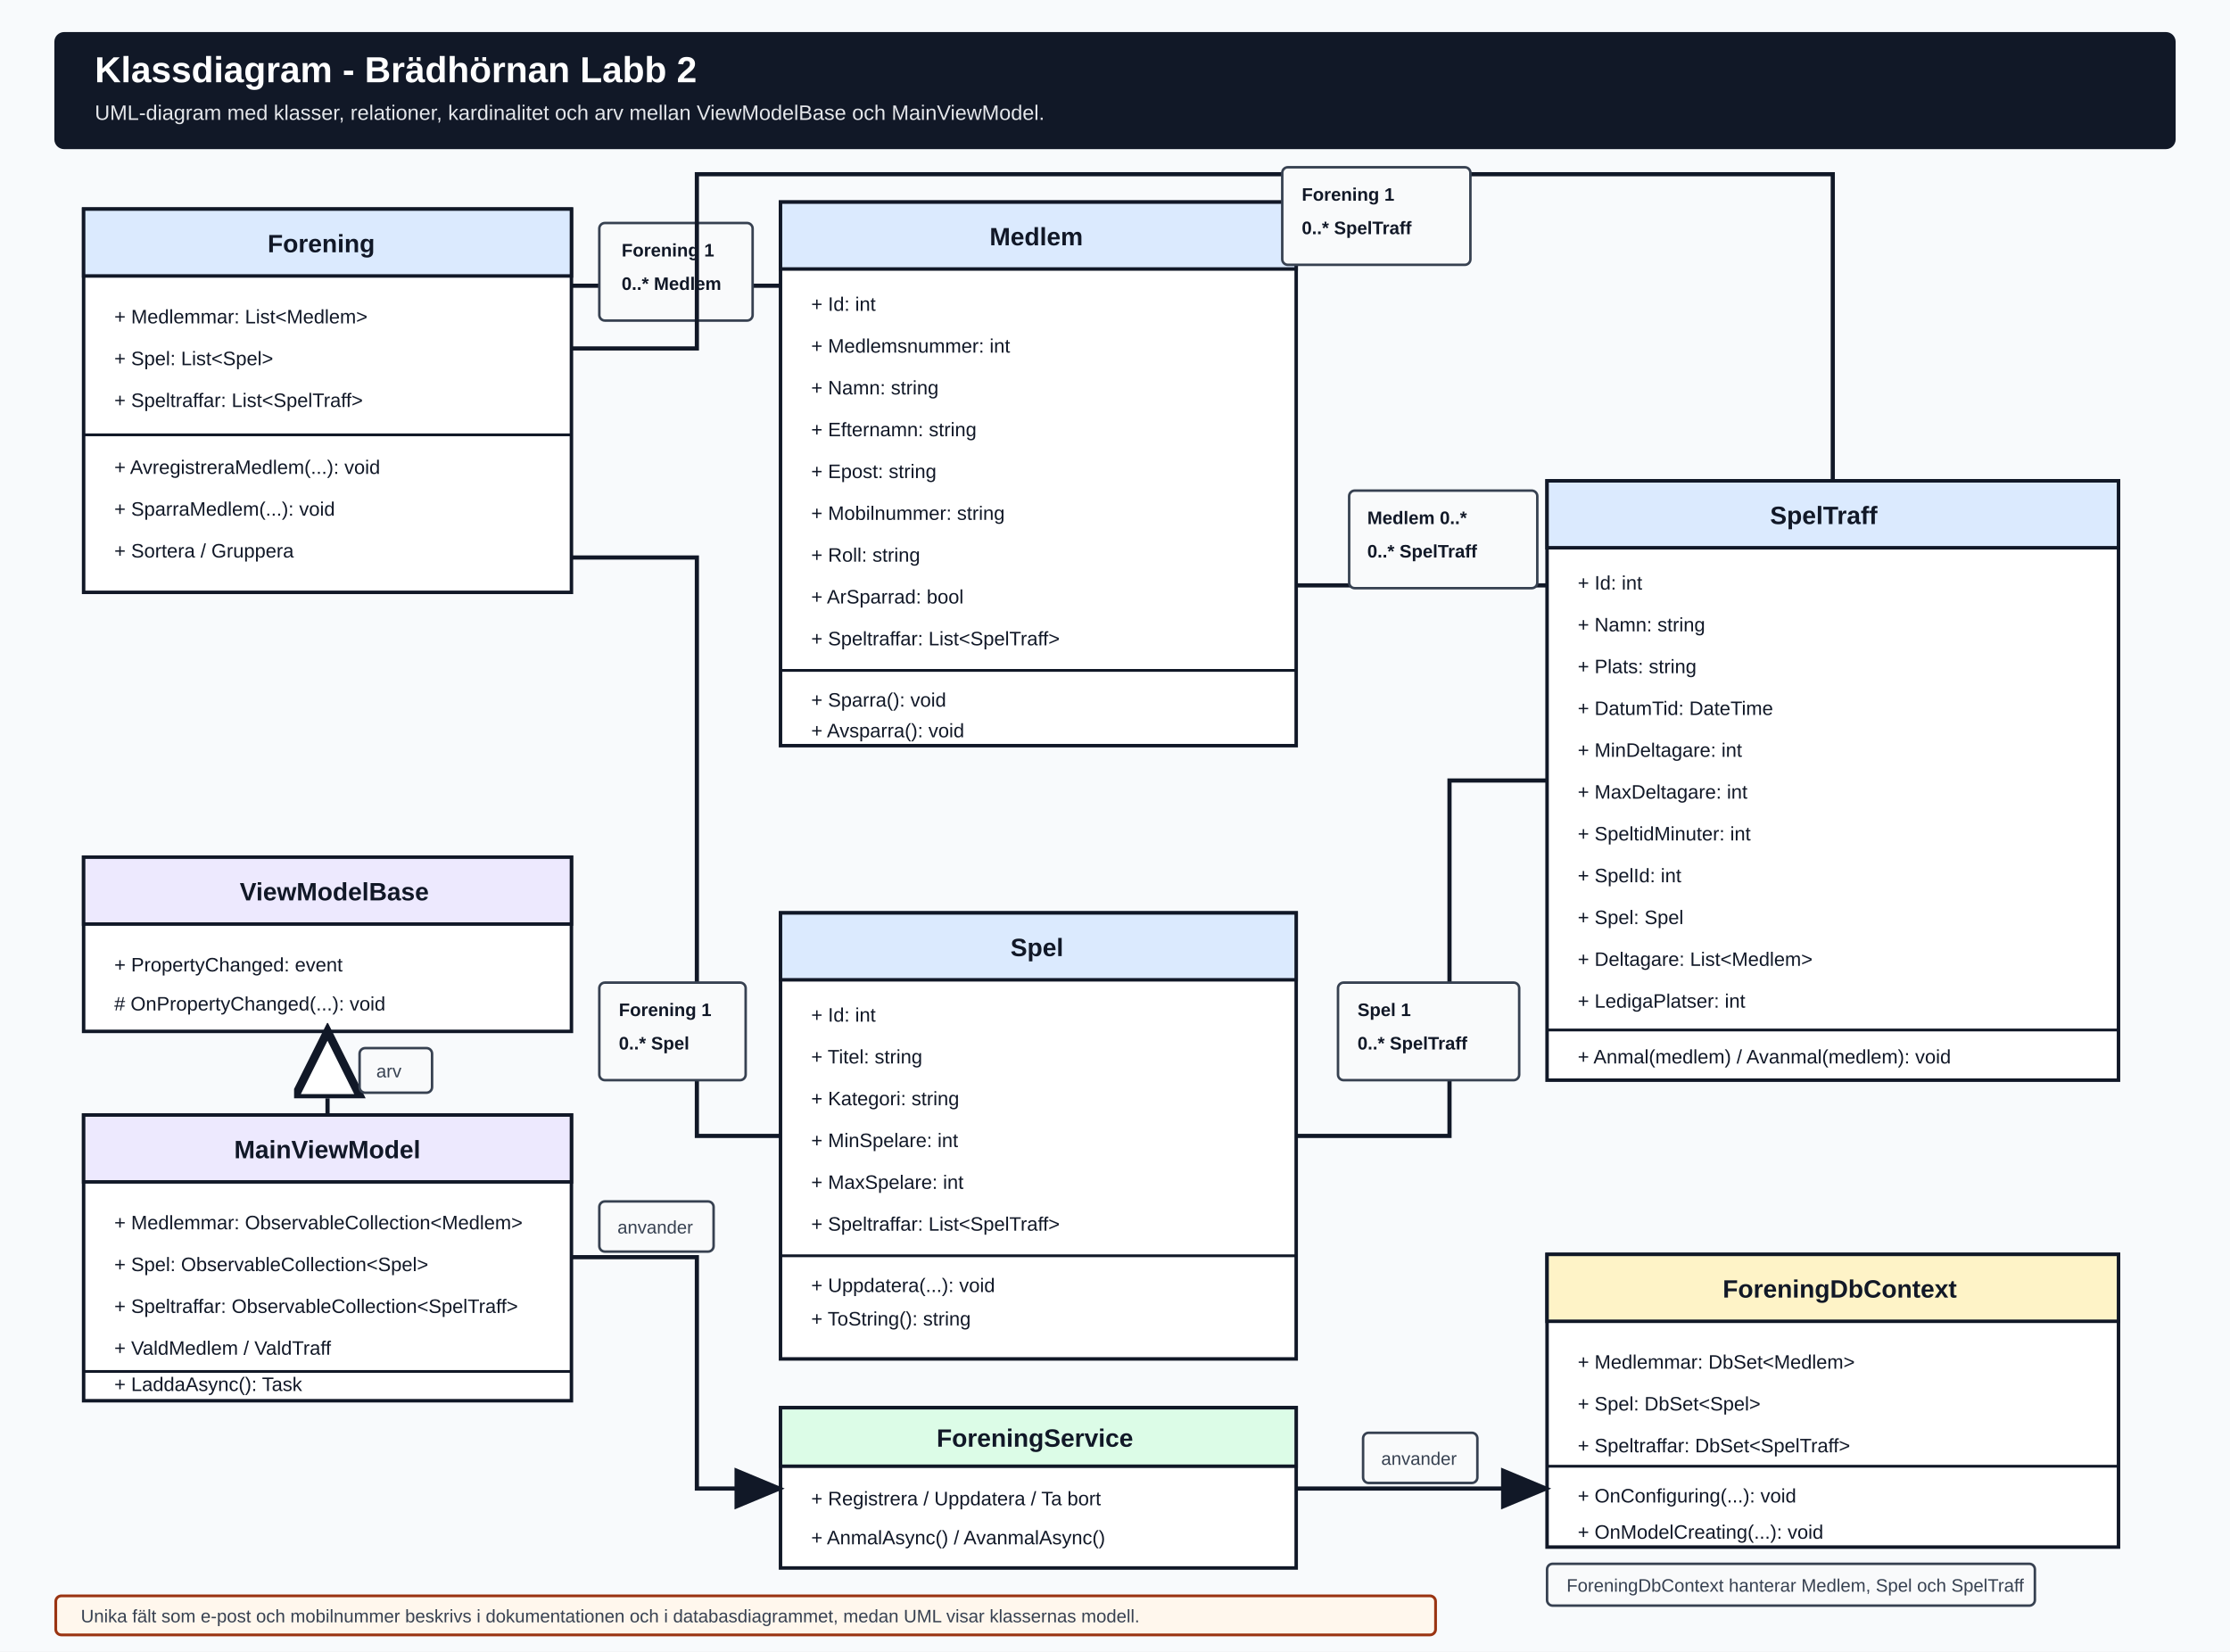
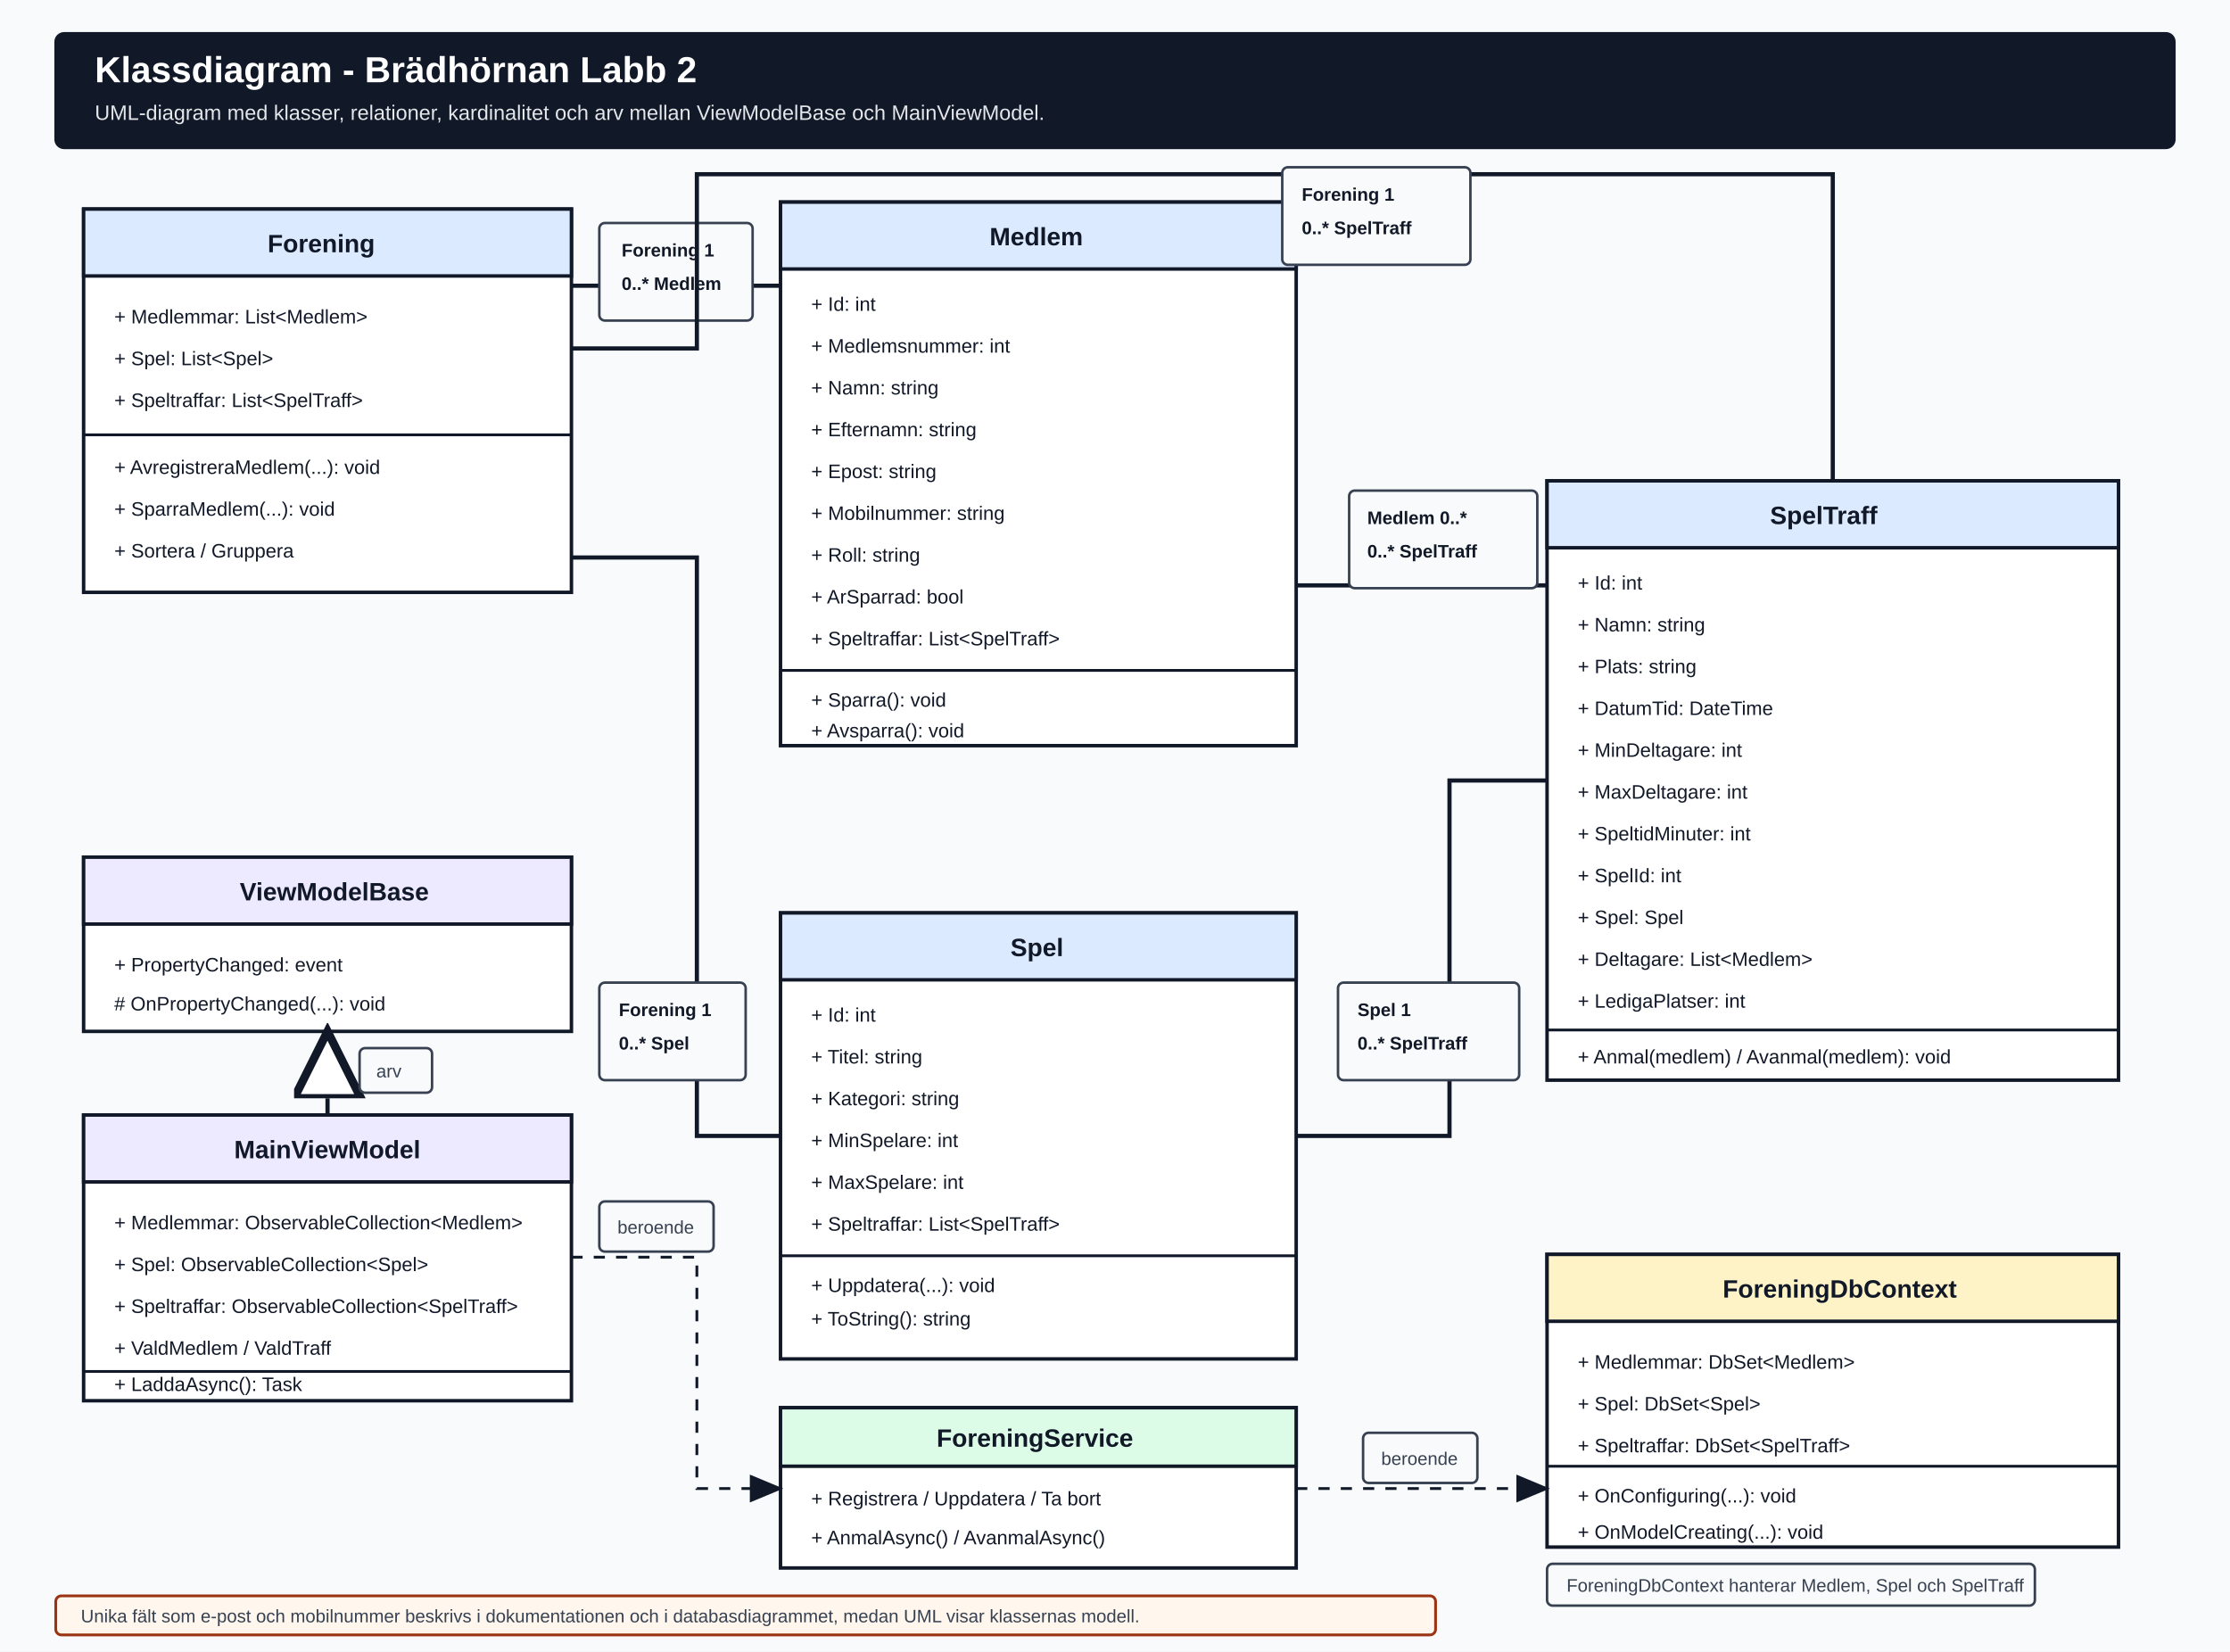
<svg xmlns="http://www.w3.org/2000/svg" width="1600" height="1185" viewBox="0 0 1600 1185">
  <style>
    .page { fill: #f8fafc; }
    .titleBox { fill: #111827; stroke: #111827; stroke-width: 2; }
    .title { font: bold 26px Arial, sans-serif; fill: #ffffff; }
    .subtitle { font: 15px Arial, sans-serif; fill: #e5e7eb; }
    .classBox { fill: #ffffff; stroke: #111827; stroke-width: 2.5; }
    .domainHead { fill: #dbeafe; stroke: #111827; stroke-width: 2.5; }
    .serviceHead { fill: #dcfce7; stroke: #111827; stroke-width: 2.5; }
    .viewHead { fill: #ede9fe; stroke: #111827; stroke-width: 2.5; }
    .dbHead { fill: #fef3c7; stroke: #111827; stroke-width: 2.5; }
    .sectionLine { stroke: #111827; stroke-width: 2; }
    .className { font: bold 18px Arial, sans-serif; fill: #111827; }
    .member { font: 14px Arial, sans-serif; fill: #111827; }
    .method { font: 14px Arial, sans-serif; fill: #111827; }
    .assoc { stroke: #111827; stroke-width: 3; fill: none; }
-     .useLine { stroke: #111827; stroke-width: 3; fill: none; marker-end: url(#arrow); }
+     .useLine { stroke: #111827; stroke-width: 2; stroke-dasharray: 8 8; fill: none; marker-end: url(#arrow); }
    .inherit { stroke: #111827; stroke-width: 3; fill: none; marker-end: url(#inheritArrow); }
    .labelBox { fill: #f9fafb; stroke: #374151; stroke-width: 1.8; }
    .label { font: bold 13px Arial, sans-serif; fill: #111827; }
    .small { font: 13px Arial, sans-serif; fill: #374151; }
    .legend { fill: #fff7ed; stroke: #9a3412; stroke-width: 2; }
  </style>
  <defs>
    <marker id="arrow" markerWidth="13" markerHeight="13" refX="11" refY="5" orient="auto" markerUnits="strokeWidth">
      <path d="M0,0 L0,10 L12,5 z" fill="#111827" />
    </marker>
    <marker id="inheritArrow" markerWidth="18" markerHeight="18" refX="16" refY="8" orient="auto" markerUnits="strokeWidth">
      <path d="M0,0 L16,8 L0,16 z" fill="#ffffff" stroke="#111827" stroke-width="2" />
    </marker>
  </defs>
  <rect class="page" width="1600" height="1185" />
  <g transform="translate(40 24)">
    <rect class="titleBox" width="1520" height="82" rx="6" />
    <text class="title" x="28" y="35">Klassdiagram - Brädhörnan Labb 2</text>
    <text class="subtitle" x="28" y="62">UML-diagram med klasser, relationer, kardinalitet och arv mellan ViewModelBase och MainViewModel.</text>
  </g>
  <g transform="translate(60 150)">
    <rect class="classBox" width="350" height="275" />
    <rect class="domainHead" width="350" height="48" />
    <text class="className" x="132" y="31">Forening</text>
    <text class="member" x="22" y="82">+ Medlemmar: List&lt;Medlem&gt;</text>
    <text class="member" x="22" y="112">+ Spel: List&lt;Spel&gt;</text>
    <text class="member" x="22" y="142">+ Speltraffar: List&lt;SpelTraff&gt;</text>
    <line class="sectionLine" x1="0" y1="162" x2="350" y2="162" />
    <text class="method" x="22" y="190">+ AvregistreraMedlem(...): void</text>
    <text class="method" x="22" y="220">+ SparraMedlem(...): void</text>
    <text class="method" x="22" y="250">+ Sortera / Gruppera</text>
  </g>
  <g transform="translate(560 145)">
    <rect class="classBox" width="370" height="390" />
    <rect class="domainHead" width="370" height="48" />
    <text class="className" x="150" y="31">Medlem</text>
    <text class="member" x="22" y="78">+ Id: int</text>
    <text class="member" x="22" y="108">+ Medlemsnummer: int</text>
    <text class="member" x="22" y="138">+ Namn: string</text>
    <text class="member" x="22" y="168">+ Efternamn: string</text>
    <text class="member" x="22" y="198">+ Epost: string</text>
    <text class="member" x="22" y="228">+ Mobilnummer: string</text>
    <text class="member" x="22" y="258">+ Roll: string</text>
    <text class="member" x="22" y="288">+ ArSparrad: bool</text>
    <text class="member" x="22" y="318">+ Speltraffar: List&lt;SpelTraff&gt;</text>
    <line class="sectionLine" x1="0" y1="336" x2="370" y2="336" />
    <text class="method" x="22" y="362">+ Sparra(): void</text>
    <text class="method" x="22" y="384">+ Avsparra(): void</text>
  </g>
  <g transform="translate(560 655)">
    <rect class="classBox" width="370" height="320" />
    <rect class="domainHead" width="370" height="48" />
    <text class="className" x="165" y="31">Spel</text>
    <text class="member" x="22" y="78">+ Id: int</text>
    <text class="member" x="22" y="108">+ Titel: string</text>
    <text class="member" x="22" y="138">+ Kategori: string</text>
    <text class="member" x="22" y="168">+ MinSpelare: int</text>
    <text class="member" x="22" y="198">+ MaxSpelare: int</text>
    <text class="member" x="22" y="228">+ Speltraffar: List&lt;SpelTraff&gt;</text>
    <line class="sectionLine" x1="0" y1="246" x2="370" y2="246" />
    <text class="method" x="22" y="272">+ Uppdatera(...): void</text>
    <text class="method" x="22" y="296">+ ToString(): string</text>
  </g>
  <g transform="translate(1110 345)">
    <rect class="classBox" width="410" height="430" />
    <rect class="domainHead" width="410" height="48" />
    <text class="className" x="160" y="31">SpelTraff</text>
    <text class="member" x="22" y="78">+ Id: int</text>
    <text class="member" x="22" y="108">+ Namn: string</text>
    <text class="member" x="22" y="138">+ Plats: string</text>
    <text class="member" x="22" y="168">+ DatumTid: DateTime</text>
    <text class="member" x="22" y="198">+ MinDeltagare: int</text>
    <text class="member" x="22" y="228">+ MaxDeltagare: int</text>
    <text class="member" x="22" y="258">+ SpeltidMinuter: int</text>
    <text class="member" x="22" y="288">+ SpelId: int</text>
    <text class="member" x="22" y="318">+ Spel: Spel</text>
    <text class="member" x="22" y="348">+ Deltagare: List&lt;Medlem&gt;</text>
    <text class="member" x="22" y="378">+ LedigaPlatser: int</text>
    <line class="sectionLine" x1="0" y1="394" x2="410" y2="394" />
    <text class="method" x="22" y="418">+ Anmal(medlem) / Avanmal(medlem): void</text>
  </g>
  <g transform="translate(60 615)">
    <rect class="classBox" width="350" height="125" />
    <rect class="viewHead" width="350" height="48" />
    <text class="className" x="112" y="31">ViewModelBase</text>
    <text class="member" x="22" y="82">+ PropertyChanged: event</text>
    <text class="method" x="22" y="110"># OnPropertyChanged(...): void</text>
  </g>
  <g transform="translate(60 800)">
    <rect class="classBox" width="350" height="205" />
    <rect class="viewHead" width="350" height="48" />
    <text class="className" x="108" y="31">MainViewModel</text>
    <text class="member" x="22" y="82">+ Medlemmar: ObservableCollection&lt;Medlem&gt;</text>
    <text class="member" x="22" y="112">+ Spel: ObservableCollection&lt;Spel&gt;</text>
    <text class="member" x="22" y="142">+ Speltraffar: ObservableCollection&lt;SpelTraff&gt;</text>
    <text class="member" x="22" y="172">+ ValdMedlem / ValdTraff</text>
    <line class="sectionLine" x1="0" y1="184" x2="350" y2="184" />
    <text class="method" x="22" y="198">+ LaddaAsync(): Task</text>
  </g>
  <g transform="translate(560 1010)">
    <rect class="classBox" width="370" height="115" />
    <rect class="serviceHead" width="370" height="42" />
    <text class="className" x="112" y="28">ForeningService</text>
    <text class="method" x="22" y="70">+ Registrera / Uppdatera / Ta bort</text>
    <text class="method" x="22" y="98">+ AnmalAsync() / AvanmalAsync()</text>
  </g>
  <g transform="translate(1110 900)">
    <rect class="classBox" width="410" height="210" />
    <rect class="dbHead" width="410" height="48" />
    <text class="className" x="126" y="31">ForeningDbContext</text>
    <text class="member" x="22" y="82">+ Medlemmar: DbSet&lt;Medlem&gt;</text>
    <text class="member" x="22" y="112">+ Spel: DbSet&lt;Spel&gt;</text>
    <text class="member" x="22" y="142">+ Speltraffar: DbSet&lt;SpelTraff&gt;</text>
    <line class="sectionLine" x1="0" y1="152" x2="410" y2="152" />
    <text class="method" x="22" y="178">+ OnConfiguring(...): void</text>
    <text class="method" x="22" y="204">+ OnModelCreating(...): void</text>
  </g>
  <path class="assoc" d="M410 205 H560" />
  <g transform="translate(430 160)">
    <rect class="labelBox" width="110" height="70" rx="4" />
    <text class="label" x="16" y="24">Forening 1</text>
    <text class="label" x="16" y="48">0..* Medlem</text>
  </g>
  <path class="assoc" d="M410 400 H500 V815 H560" />
  <g transform="translate(430 705)">
    <rect class="labelBox" width="105" height="70" rx="4" />
    <text class="label" x="14" y="24">Forening 1</text>
    <text class="label" x="14" y="48">0..* Spel</text>
  </g>
  <path class="assoc" d="M410 250 H500 V125 H1315 V345" />
  <g transform="translate(920 120)">
    <rect class="labelBox" width="135" height="70" rx="4" />
    <text class="label" x="14" y="24">Forening 1</text>
    <text class="label" x="14" y="48">0..* SpelTraff</text>
  </g>
  <path class="assoc" d="M930 815 H1040 V560 H1110" />
  <g transform="translate(960 705)">
    <rect class="labelBox" width="130" height="70" rx="4" />
    <text class="label" x="14" y="24">Spel 1</text>
    <text class="label" x="14" y="48">0..* SpelTraff</text>
  </g>
  <path class="assoc" d="M930 420 H1110" />
  <g transform="translate(968 352)">
    <rect class="labelBox" width="135" height="70" rx="4" />
    <text class="label" x="13" y="24">Medlem 0..*</text>
    <text class="label" x="13" y="48">0..* SpelTraff</text>
  </g>
  <path class="inherit" d="M235 800 V740" />
  <g transform="translate(258 752)">
    <rect class="labelBox" width="52" height="32" rx="4" />
    <text class="small" x="12" y="21">arv</text>
  </g>
  <path class="useLine" d="M410 902 H500 V1068 H560" />
  <g transform="translate(430 862)">
    <rect class="labelBox" width="82" height="36" rx="4" />
-     <text class="small" x="13" y="23">anvander</text>
+     <text class="small" x="13" y="23">beroende</text>
  </g>
  <path class="useLine" d="M930 1068 H1110" />
  <g transform="translate(978 1028)">
    <rect class="labelBox" width="82" height="36" rx="4" />
-     <text class="small" x="13" y="23">anvander</text>
+     <text class="small" x="13" y="23">beroende</text>
  </g>
  <g transform="translate(1110 1122)">
    <rect class="labelBox" width="350" height="30" rx="4" />
    <text class="small" x="14" y="20">ForeningDbContext hanterar Medlem, Spel och SpelTraff</text>
  </g>
  <g transform="translate(40 1145)">
    <rect class="legend" width="990" height="28" rx="4" />
    <text class="small" x="18" y="19">Unika fält som e-post och mobilnummer beskrivs i dokumentationen och i databasdiagrammet, medan UML visar klassernas modell.</text>
  </g>
</svg>
